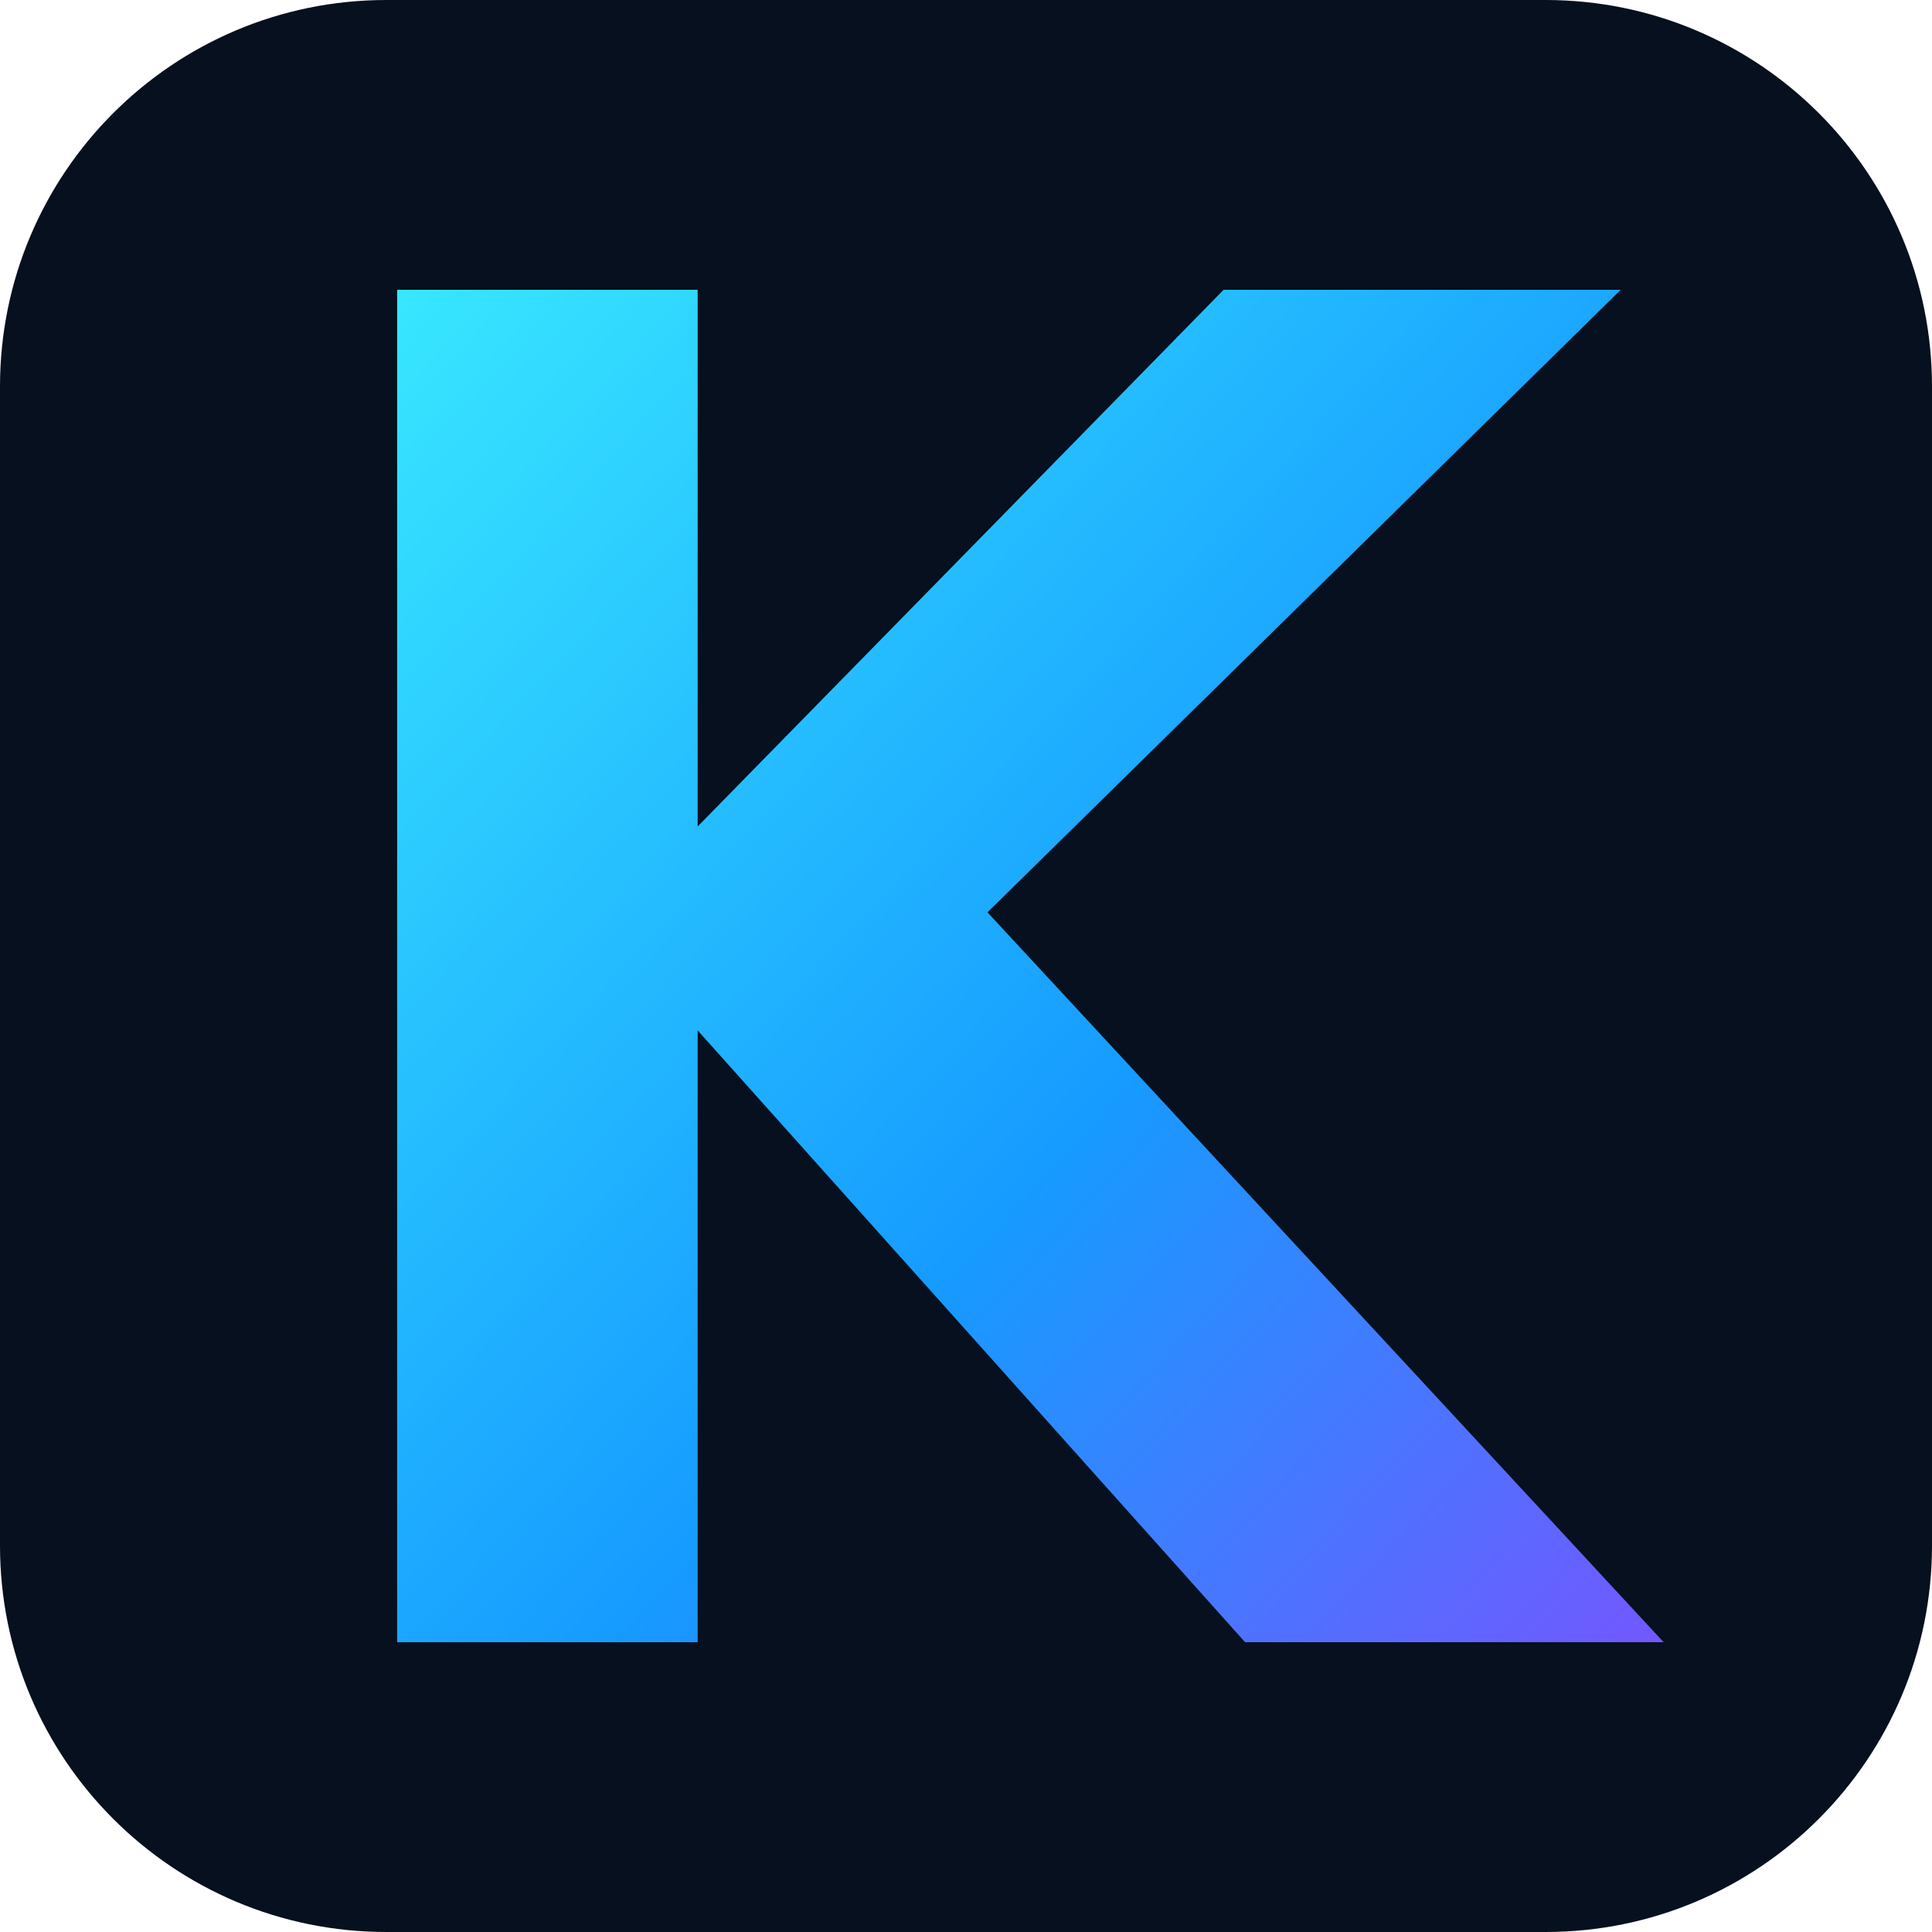
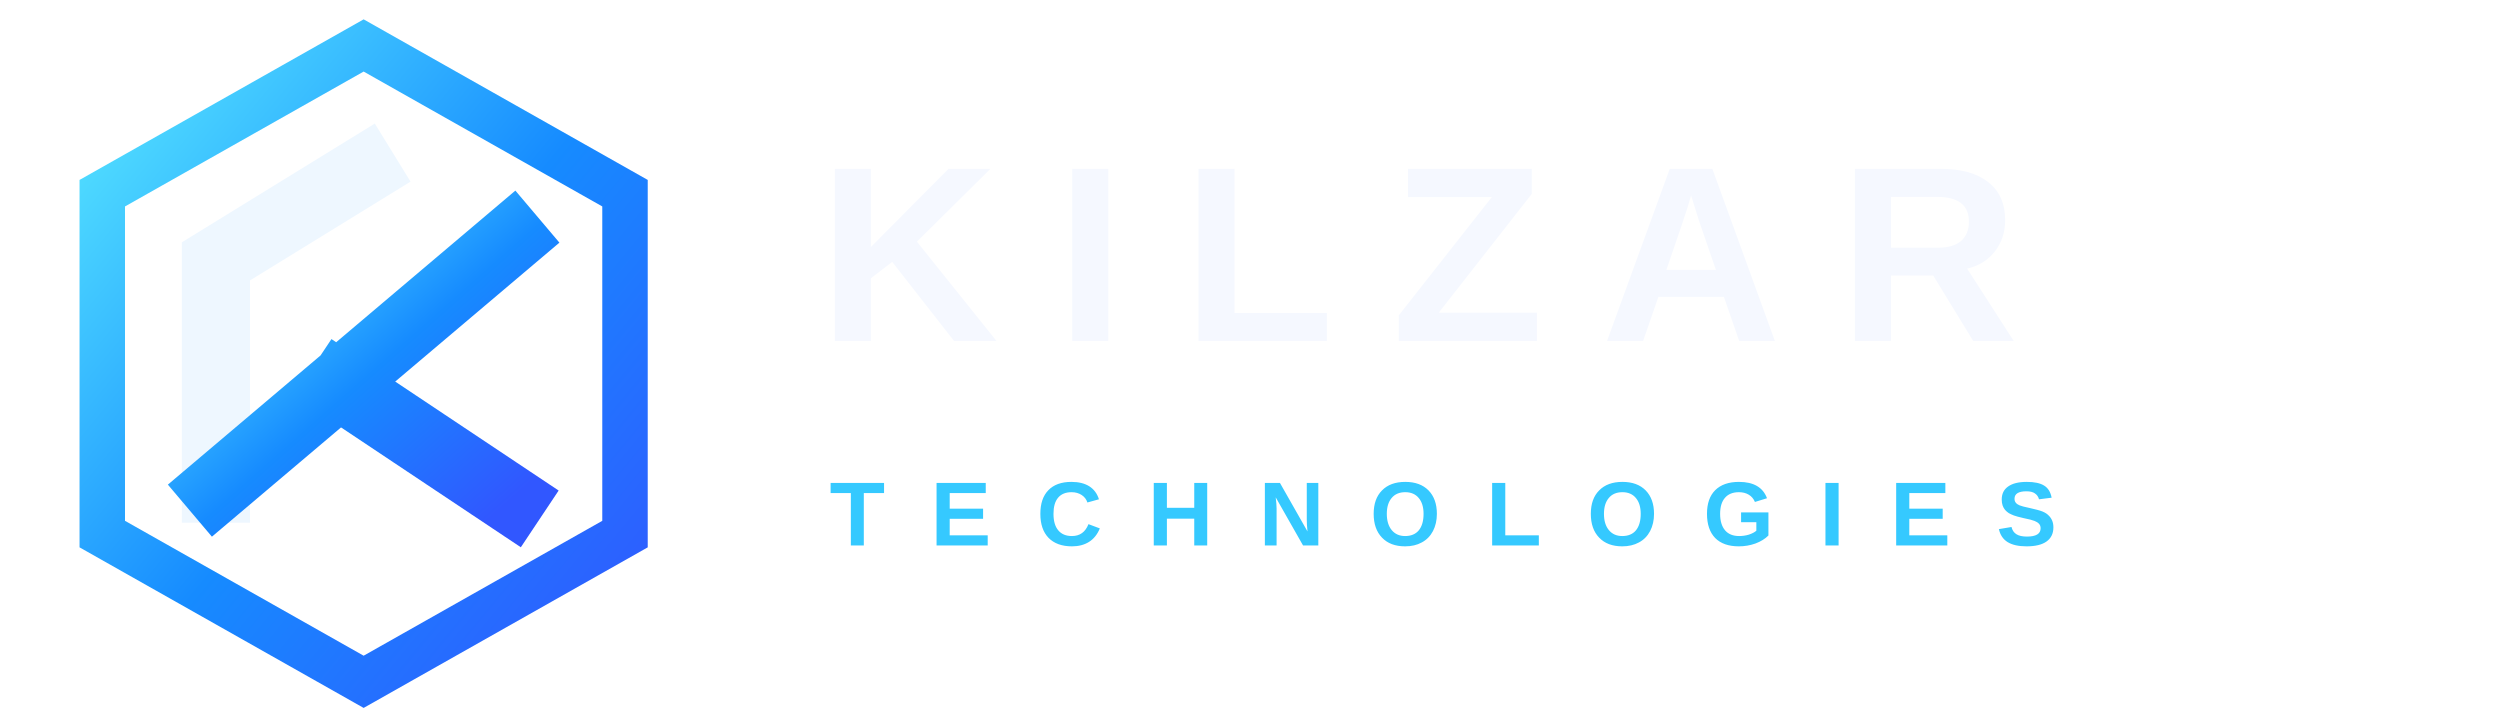
- <svg xmlns="http://www.w3.org/2000/svg" viewBox="0 0 180 180" role="img" aria-labelledby="t">
+ <svg xmlns="http://www.w3.org/2000/svg" viewBox="0 0 220 64">
  <defs>
    <linearGradient id="g" x1="0" y1="0" x2="1" y2="1">
-       <stop offset="0" stop-color="#38e7ff" />
-       <stop offset=".58" stop-color="#169bff" />
-       <stop offset="1" stop-color="#7357ff" />
+       <stop stop-color="#58e8ff" />
+       <stop offset=".52" stop-color="#168bff" />
+       <stop offset="1" stop-color="#3157ff" />
    </linearGradient>
  </defs>
-   <rect width="180" height="180" rx="36" fill="#06101f" />
-   <path fill="url(#g)" d="M37 27h28v50l49-50h37L92 85l63 68h-39L65 96v57H37z" />
+   <path fill="none" stroke="url(#g)" stroke-width="4" d="M32 4 55 17v30L32 60 9 47V17z" />
+   <path fill="none" stroke="#eef7ff" stroke-width="6" stroke-linecap="square" stroke-linejoin="miter" d="M19 43V23l13-8" />
+   <path fill="none" stroke="url(#g)" stroke-width="6" stroke-linecap="square" stroke-linejoin="miter" d="m19 43 26-22M30 34l15 10" />
+   <text x="72" y="30" fill="#f5f8ff" font-family="Arial,sans-serif" font-weight="800" font-size="22" letter-spacing="5">KILZAR</text>
+   <text x="73" y="48" fill="#35c9ff" font-family="Arial,sans-serif" font-weight="700" font-size="8" letter-spacing="4">TECHNOLOGIES</text>
</svg>
